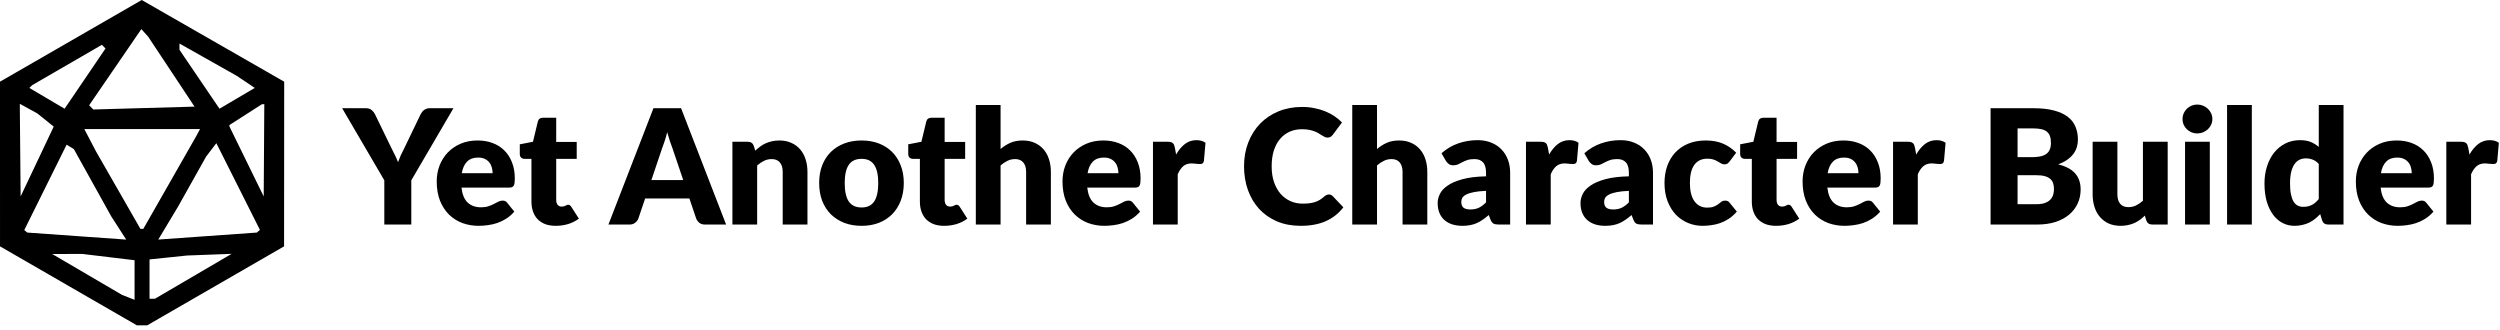
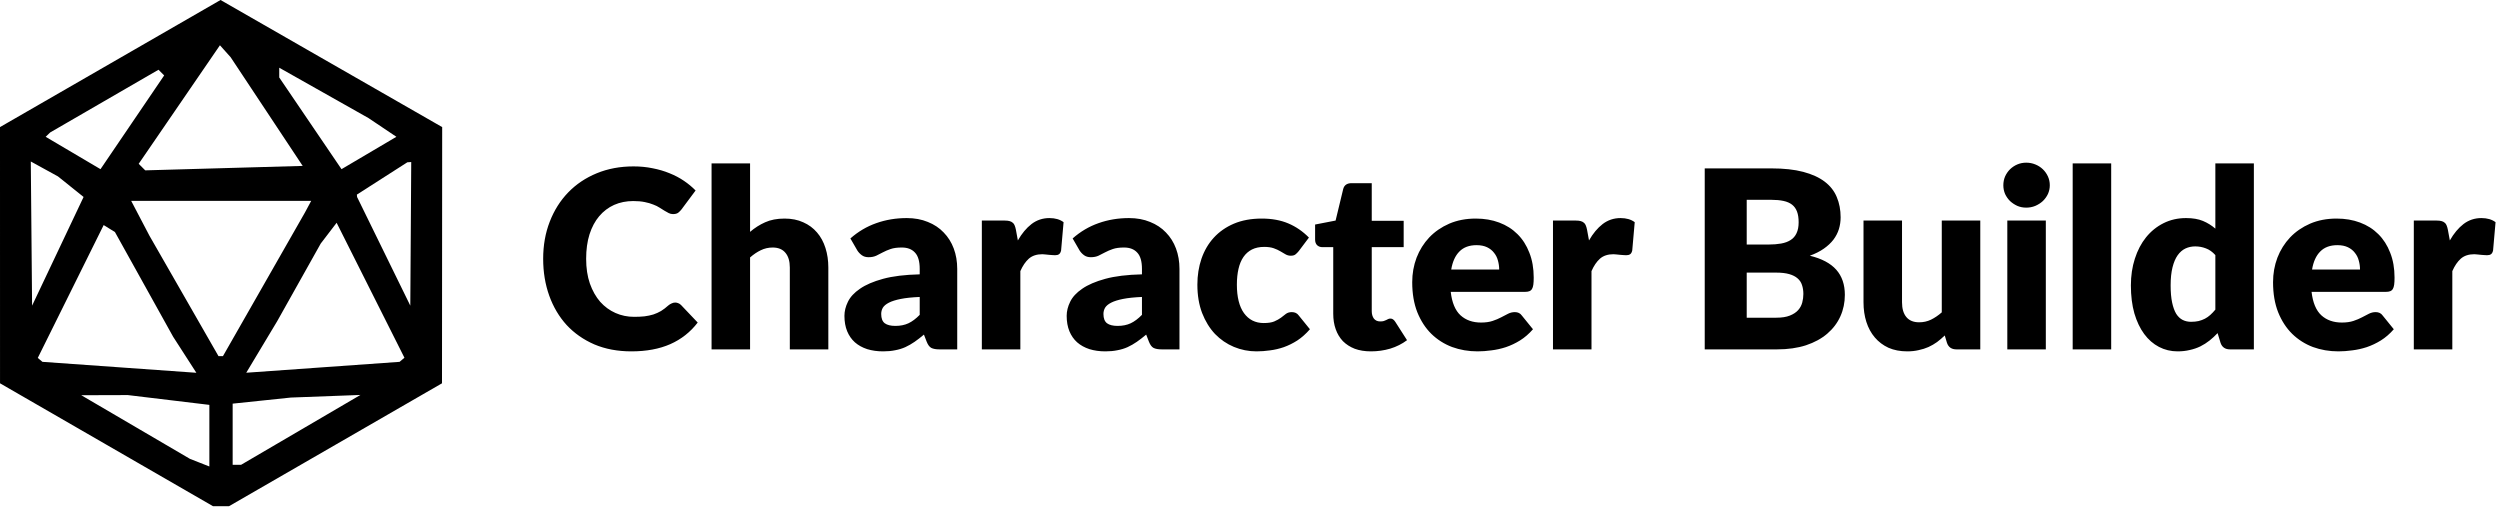
- <svg xmlns="http://www.w3.org/2000/svg" width="501" height="66" viewBox="0 0 501 66" fill="none">
+ <svg xmlns="http://www.w3.org/2000/svg" width="322" height="66" viewBox="0 0 322 66" fill="none">
  <path fill-rule="evenodd" clip-rule="evenodd" d="M14.202 8.185L0 16.369L0.001 32.869L0.003 49.369L13.723 57.286L27.443 65.202H28.466H29.489L43.209 57.286L56.929 49.369L56.941 32.869L56.953 16.369L48.232 11.369L39.51 6.369L33.958 3.185L28.405 0L14.202 8.185ZM34.346 14.369L38.986 21.369L28.846 21.655L18.706 21.942L18.284 21.52L17.863 21.099L23.095 13.465L28.327 5.83L29.016 6.6L29.705 7.369L34.346 14.369ZM17.045 15.752L12.945 21.789L9.413 19.705L5.881 17.621L6.173 17.34L6.466 17.058L13.439 13.02L20.413 8.983L20.779 9.349L21.145 9.715L17.045 15.752ZM49.26 16.414L51.054 17.619L47.52 19.704L43.987 21.789L39.976 15.884L35.966 9.979V9.35V8.722L41.716 11.966L47.466 15.21L49.26 16.414ZM9.116 24.046L10.766 25.369L7.45 32.369L4.133 39.369L4.05 30.084L3.966 20.799L5.716 21.761L7.466 22.722L9.116 24.046ZM52.907 30.119L52.847 39.369L49.419 32.369L45.99 25.369L45.978 25.217L45.966 25.065L49.216 22.984L52.466 20.903L52.716 20.886L52.966 20.869L52.907 30.119ZM39.681 26.619L39.278 27.369L33.998 36.619L28.717 45.869H28.429H28.141L23.697 38.119L19.253 30.369L18.074 28.119L16.896 25.869H28.49H40.084L39.681 26.619ZM18.551 36.628L22.298 43.369L23.794 45.691L25.291 48.014L15.378 47.31L5.466 46.606L5.166 46.354L4.865 46.102L9.109 37.546L13.352 28.989L14.078 29.438L14.804 29.887L18.551 36.628ZM51.779 46.341L51.466 46.606L41.592 47.307L31.717 48.008L33.71 44.688L35.703 41.369L38.507 36.369L41.31 31.369L42.334 30.031L43.357 28.693L47.724 37.385L52.092 46.076L51.779 46.341ZM21.716 51.517L26.966 52.148V56.115V60.083L25.716 59.592L24.466 59.101L17.466 55.002L10.466 50.904L13.466 50.895L16.466 50.886L21.716 51.517ZM38.737 55.369L31.049 59.869H30.508H29.966V55.929V51.99L33.716 51.597L37.466 51.205L41.945 51.037L46.424 50.869L38.737 55.369Z" fill="black" />
-   <path d="M82.424 36.136V45H77.016V36.136L68.568 21.688H73.336C73.805 21.688 74.173 21.8 74.44 22.024C74.717 22.237 74.947 22.515 75.128 22.856L78.424 29.64C78.701 30.173 78.952 30.675 79.176 31.144C79.4 31.603 79.597 32.056 79.768 32.504C79.928 32.045 80.109 31.587 80.312 31.128C80.525 30.659 80.771 30.163 81.048 29.64L84.312 22.856C84.387 22.717 84.477 22.579 84.584 22.44C84.691 22.301 84.813 22.179 84.952 22.072C85.101 21.955 85.267 21.864 85.448 21.8C85.64 21.725 85.848 21.688 86.072 21.688H90.872L82.424 36.136ZM98.719 34.712C98.719 34.317 98.665 33.933 98.559 33.56C98.463 33.187 98.297 32.856 98.063 32.568C97.839 32.269 97.54 32.029 97.167 31.848C96.793 31.667 96.34 31.576 95.807 31.576C94.868 31.576 94.132 31.848 93.599 32.392C93.065 32.925 92.713 33.699 92.543 34.712H98.719ZM92.479 37.592C92.639 38.979 93.06 39.987 93.743 40.616C94.425 41.235 95.305 41.544 96.383 41.544C96.959 41.544 97.455 41.475 97.871 41.336C98.287 41.197 98.655 41.043 98.975 40.872C99.305 40.701 99.604 40.547 99.871 40.408C100.148 40.269 100.436 40.2 100.735 40.2C101.129 40.2 101.428 40.344 101.631 40.632L103.071 42.408C102.559 42.995 102.004 43.475 101.407 43.848C100.82 44.211 100.212 44.499 99.583 44.712C98.964 44.915 98.34 45.053 97.711 45.128C97.092 45.213 96.5 45.256 95.935 45.256C94.772 45.256 93.679 45.069 92.655 44.696C91.641 44.312 90.751 43.747 89.983 43C89.225 42.253 88.623 41.325 88.175 40.216C87.737 39.107 87.519 37.816 87.519 36.344C87.519 35.235 87.705 34.184 88.079 33.192C88.463 32.2 89.007 31.331 89.711 30.584C90.425 29.837 91.284 29.245 92.287 28.808C93.3 28.371 94.441 28.152 95.711 28.152C96.809 28.152 97.812 28.323 98.719 28.664C99.636 29.005 100.42 29.501 101.071 30.152C101.732 30.803 102.244 31.603 102.607 32.552C102.98 33.491 103.167 34.557 103.167 35.752C103.167 36.125 103.151 36.429 103.119 36.664C103.087 36.899 103.028 37.085 102.943 37.224C102.857 37.363 102.74 37.459 102.591 37.512C102.452 37.565 102.271 37.592 102.047 37.592H92.479ZM111.366 45.256C110.577 45.256 109.878 45.144 109.27 44.92C108.673 44.685 108.166 44.36 107.75 43.944C107.345 43.517 107.035 43.005 106.822 42.408C106.609 41.811 106.502 41.144 106.502 40.408V31.832H105.094C104.838 31.832 104.619 31.752 104.438 31.592C104.257 31.421 104.166 31.176 104.166 30.856V28.92L106.806 28.408L107.782 24.36C107.91 23.848 108.273 23.592 108.87 23.592H111.462V28.44H115.574V31.832H111.462V40.072C111.462 40.456 111.553 40.776 111.734 41.032C111.926 41.277 112.198 41.4 112.55 41.4C112.731 41.4 112.881 41.384 112.998 41.352C113.126 41.309 113.233 41.267 113.318 41.224C113.414 41.171 113.499 41.128 113.574 41.096C113.659 41.053 113.755 41.032 113.862 41.032C114.011 41.032 114.129 41.069 114.214 41.144C114.31 41.208 114.406 41.315 114.502 41.464L116.006 43.816C115.366 44.296 114.646 44.659 113.846 44.904C113.046 45.139 112.219 45.256 111.366 45.256ZM136.92 36.088L134.76 29.704C134.6 29.299 134.429 28.824 134.248 28.28C134.066 27.725 133.885 27.128 133.704 26.488C133.544 27.139 133.373 27.741 133.192 28.296C133.01 28.851 132.84 29.331 132.68 29.736L130.536 36.088H136.92ZM145.512 45H141.32C140.85 45 140.472 44.893 140.184 44.68C139.896 44.456 139.677 44.173 139.528 43.832L138.152 39.768H129.288L127.912 43.832C127.794 44.131 127.581 44.403 127.272 44.648C126.973 44.883 126.6 45 126.152 45H121.928L130.952 21.688H136.488L145.512 45ZM151.35 30.2C151.67 29.901 152 29.624 152.342 29.368C152.683 29.112 153.046 28.899 153.43 28.728C153.824 28.547 154.246 28.408 154.694 28.312C155.152 28.205 155.648 28.152 156.182 28.152C157.088 28.152 157.888 28.312 158.582 28.632C159.286 28.941 159.878 29.379 160.358 29.944C160.838 30.499 161.2 31.165 161.446 31.944C161.691 32.712 161.814 33.549 161.814 34.456V45H156.854V34.456C156.854 33.645 156.667 33.016 156.294 32.568C155.92 32.109 155.371 31.88 154.646 31.88C154.102 31.88 153.59 31.997 153.11 32.232C152.64 32.456 152.182 32.765 151.734 33.16V45H146.774V28.408H149.846C150.464 28.408 150.87 28.685 151.062 29.24L151.35 30.2ZM172.672 28.152C173.93 28.152 175.077 28.349 176.112 28.744C177.146 29.139 178.032 29.704 178.768 30.44C179.514 31.176 180.09 32.072 180.496 33.128C180.912 34.173 181.12 35.352 181.12 36.664C181.12 37.987 180.912 39.181 180.496 40.248C180.09 41.304 179.514 42.205 178.768 42.952C178.032 43.688 177.146 44.259 176.112 44.664C175.077 45.059 173.93 45.256 172.672 45.256C171.402 45.256 170.245 45.059 169.2 44.664C168.165 44.259 167.269 43.688 166.512 42.952C165.765 42.205 165.184 41.304 164.768 40.248C164.362 39.181 164.16 37.987 164.16 36.664C164.16 35.352 164.362 34.173 164.768 33.128C165.184 32.072 165.765 31.176 166.512 30.44C167.269 29.704 168.165 29.139 169.2 28.744C170.245 28.349 171.402 28.152 172.672 28.152ZM172.672 41.576C173.813 41.576 174.65 41.176 175.184 40.376C175.728 39.565 176 38.339 176 36.696C176 35.053 175.728 33.832 175.184 33.032C174.65 32.232 173.813 31.832 172.672 31.832C171.498 31.832 170.64 32.232 170.096 33.032C169.552 33.832 169.28 35.053 169.28 36.696C169.28 38.339 169.552 39.565 170.096 40.376C170.64 41.176 171.498 41.576 172.672 41.576ZM189.21 45.256C188.42 45.256 187.722 45.144 187.114 44.92C186.516 44.685 186.01 44.36 185.594 43.944C185.188 43.517 184.879 43.005 184.666 42.408C184.452 41.811 184.346 41.144 184.346 40.408V31.832H182.938C182.682 31.832 182.463 31.752 182.282 31.592C182.1 31.421 182.01 31.176 182.01 30.856V28.92L184.65 28.408L185.626 24.36C185.754 23.848 186.116 23.592 186.714 23.592H189.306V28.44H193.418V31.832H189.306V40.072C189.306 40.456 189.396 40.776 189.578 41.032C189.77 41.277 190.042 41.4 190.394 41.4C190.575 41.4 190.724 41.384 190.842 41.352C190.97 41.309 191.076 41.267 191.162 41.224C191.258 41.171 191.343 41.128 191.418 41.096C191.503 41.053 191.599 41.032 191.706 41.032C191.855 41.032 191.972 41.069 192.058 41.144C192.154 41.208 192.25 41.315 192.346 41.464L193.85 43.816C193.21 44.296 192.49 44.659 191.69 44.904C190.89 45.139 190.063 45.256 189.21 45.256ZM200.515 29.864C201.112 29.352 201.758 28.941 202.451 28.632C203.155 28.312 203.992 28.152 204.963 28.152C205.87 28.152 206.67 28.312 207.363 28.632C208.067 28.941 208.659 29.379 209.139 29.944C209.619 30.499 209.982 31.165 210.227 31.944C210.472 32.712 210.595 33.549 210.595 34.456V45H205.635V34.456C205.635 33.645 205.448 33.016 205.075 32.568C204.702 32.109 204.152 31.88 203.427 31.88C202.883 31.88 202.371 31.997 201.891 32.232C201.422 32.456 200.963 32.765 200.515 33.16V45H195.555V21.048H200.515V29.864ZM224.125 34.712C224.125 34.317 224.072 33.933 223.965 33.56C223.869 33.187 223.704 32.856 223.469 32.568C223.245 32.269 222.946 32.029 222.573 31.848C222.2 31.667 221.746 31.576 221.213 31.576C220.274 31.576 219.538 31.848 219.005 32.392C218.472 32.925 218.12 33.699 217.949 34.712H224.125ZM217.885 37.592C218.045 38.979 218.466 39.987 219.149 40.616C219.832 41.235 220.712 41.544 221.789 41.544C222.365 41.544 222.861 41.475 223.277 41.336C223.693 41.197 224.061 41.043 224.381 40.872C224.712 40.701 225.01 40.547 225.277 40.408C225.554 40.269 225.842 40.2 226.141 40.2C226.536 40.2 226.834 40.344 227.037 40.632L228.477 42.408C227.965 42.995 227.41 43.475 226.813 43.848C226.226 44.211 225.618 44.499 224.989 44.712C224.37 44.915 223.746 45.053 223.117 45.128C222.498 45.213 221.906 45.256 221.341 45.256C220.178 45.256 219.085 45.069 218.061 44.696C217.048 44.312 216.157 43.747 215.389 43C214.632 42.253 214.029 41.325 213.581 40.216C213.144 39.107 212.925 37.816 212.925 36.344C212.925 35.235 213.112 34.184 213.485 33.192C213.869 32.2 214.413 31.331 215.117 30.584C215.832 29.837 216.69 29.245 217.693 28.808C218.706 28.371 219.848 28.152 221.117 28.152C222.216 28.152 223.218 28.323 224.125 28.664C225.042 29.005 225.826 29.501 226.477 30.152C227.138 30.803 227.65 31.603 228.013 32.552C228.386 33.491 228.573 34.557 228.573 35.752C228.573 36.125 228.557 36.429 228.525 36.664C228.493 36.899 228.434 37.085 228.349 37.224C228.264 37.363 228.146 37.459 227.997 37.512C227.858 37.565 227.677 37.592 227.453 37.592H217.885ZM235.695 30.968C236.207 30.072 236.794 29.368 237.455 28.856C238.127 28.344 238.895 28.088 239.759 28.088C240.506 28.088 241.114 28.264 241.583 28.616L241.263 32.264C241.21 32.499 241.119 32.659 240.991 32.744C240.874 32.829 240.708 32.872 240.495 32.872C240.41 32.872 240.298 32.867 240.159 32.856C240.02 32.845 239.876 32.835 239.727 32.824C239.578 32.803 239.423 32.787 239.263 32.776C239.114 32.755 238.975 32.744 238.847 32.744C238.122 32.744 237.54 32.936 237.103 33.32C236.676 33.704 236.314 34.237 236.015 34.92V45H231.055V28.408H233.999C234.244 28.408 234.447 28.429 234.607 28.472C234.778 28.515 234.916 28.584 235.023 28.68C235.14 28.765 235.226 28.883 235.279 29.032C235.343 29.181 235.396 29.363 235.439 29.576L235.695 30.968ZM266.312 38.968C266.44 38.968 266.568 38.995 266.696 39.048C266.824 39.091 266.946 39.171 267.064 39.288L269.208 41.544C268.269 42.771 267.09 43.699 265.672 44.328C264.264 44.947 262.594 45.256 260.664 45.256C258.893 45.256 257.304 44.957 255.896 44.36C254.498 43.752 253.309 42.92 252.328 41.864C251.357 40.797 250.61 39.539 250.088 38.088C249.565 36.627 249.304 35.043 249.304 33.336C249.304 31.597 249.586 30.003 250.152 28.552C250.717 27.091 251.512 25.832 252.536 24.776C253.56 23.72 254.786 22.899 256.216 22.312C257.645 21.725 259.218 21.432 260.936 21.432C261.81 21.432 262.632 21.512 263.4 21.672C264.178 21.821 264.904 22.035 265.576 22.312C266.248 22.579 266.866 22.904 267.432 23.288C267.997 23.672 268.498 24.088 268.936 24.536L267.112 26.984C266.994 27.133 266.856 27.272 266.696 27.4C266.536 27.517 266.312 27.576 266.024 27.576C265.832 27.576 265.65 27.533 265.48 27.448C265.309 27.363 265.128 27.261 264.936 27.144C264.744 27.016 264.53 26.883 264.296 26.744C264.072 26.595 263.8 26.461 263.48 26.344C263.17 26.216 262.802 26.109 262.376 26.024C261.96 25.939 261.469 25.896 260.904 25.896C260.008 25.896 259.186 26.061 258.44 26.392C257.704 26.723 257.064 27.208 256.52 27.848C255.986 28.477 255.57 29.256 255.272 30.184C254.984 31.101 254.84 32.152 254.84 33.336C254.84 34.531 255 35.592 255.32 36.52C255.65 37.448 256.093 38.232 256.648 38.872C257.213 39.501 257.869 39.981 258.616 40.312C259.362 40.643 260.162 40.808 261.016 40.808C261.506 40.808 261.954 40.787 262.36 40.744C262.765 40.691 263.144 40.611 263.496 40.504C263.848 40.387 264.178 40.237 264.488 40.056C264.797 39.864 265.112 39.624 265.432 39.336C265.56 39.229 265.698 39.144 265.848 39.08C265.997 39.005 266.152 38.968 266.312 38.968ZM275.953 29.864C276.55 29.352 277.195 28.941 277.889 28.632C278.593 28.312 279.43 28.152 280.401 28.152C281.307 28.152 282.107 28.312 282.801 28.632C283.505 28.941 284.097 29.379 284.577 29.944C285.057 30.499 285.419 31.165 285.665 31.944C285.91 32.712 286.033 33.549 286.033 34.456V45H281.073V34.456C281.073 33.645 280.886 33.016 280.513 32.568C280.139 32.109 279.59 31.88 278.865 31.88C278.321 31.88 277.809 31.997 277.329 32.232C276.859 32.456 276.401 32.765 275.953 33.16V45H270.993V21.048H275.953V29.864ZM297.803 38.248C296.811 38.291 295.995 38.376 295.355 38.504C294.715 38.632 294.208 38.792 293.835 38.984C293.461 39.176 293.2 39.395 293.051 39.64C292.912 39.885 292.843 40.152 292.843 40.44C292.843 41.005 292.997 41.405 293.307 41.64C293.616 41.864 294.069 41.976 294.667 41.976C295.307 41.976 295.867 41.864 296.347 41.64C296.827 41.416 297.312 41.053 297.803 40.552V38.248ZM288.875 30.712C289.877 29.827 290.987 29.171 292.203 28.744C293.429 28.307 294.741 28.088 296.139 28.088C297.141 28.088 298.043 28.253 298.843 28.584C299.653 28.904 300.336 29.357 300.891 29.944C301.456 30.52 301.888 31.208 302.187 32.008C302.485 32.808 302.635 33.683 302.635 34.632V45H300.363C299.893 45 299.536 44.936 299.291 44.808C299.056 44.68 298.859 44.413 298.699 44.008L298.347 43.096C297.931 43.448 297.531 43.757 297.147 44.024C296.763 44.291 296.363 44.52 295.947 44.712C295.541 44.893 295.104 45.027 294.635 45.112C294.176 45.208 293.664 45.256 293.099 45.256C292.341 45.256 291.653 45.16 291.035 44.968C290.416 44.765 289.888 44.472 289.451 44.088C289.024 43.704 288.693 43.229 288.459 42.664C288.224 42.088 288.107 41.427 288.107 40.68C288.107 40.083 288.256 39.48 288.555 38.872C288.853 38.253 289.371 37.693 290.107 37.192C290.843 36.68 291.835 36.253 293.083 35.912C294.331 35.571 295.904 35.379 297.803 35.336V34.632C297.803 33.661 297.6 32.963 297.195 32.536C296.8 32.099 296.235 31.88 295.499 31.88C294.912 31.88 294.432 31.944 294.059 32.072C293.685 32.2 293.349 32.344 293.051 32.504C292.763 32.664 292.48 32.808 292.203 32.936C291.925 33.064 291.595 33.128 291.211 33.128C290.869 33.128 290.581 33.043 290.347 32.872C290.112 32.701 289.92 32.499 289.771 32.264L288.875 30.712ZM310.445 30.968C310.957 30.072 311.544 29.368 312.205 28.856C312.877 28.344 313.645 28.088 314.509 28.088C315.256 28.088 315.864 28.264 316.333 28.616L316.013 32.264C315.96 32.499 315.869 32.659 315.741 32.744C315.624 32.829 315.458 32.872 315.245 32.872C315.16 32.872 315.048 32.867 314.909 32.856C314.77 32.845 314.626 32.835 314.477 32.824C314.328 32.803 314.173 32.787 314.013 32.776C313.864 32.755 313.725 32.744 313.597 32.744C312.872 32.744 312.29 32.936 311.853 33.32C311.426 33.704 311.064 34.237 310.765 34.92V45H305.805V28.408H308.749C308.994 28.408 309.197 28.429 309.357 28.472C309.528 28.515 309.666 28.584 309.773 28.68C309.89 28.765 309.976 28.883 310.029 29.032C310.093 29.181 310.146 29.363 310.189 29.576L310.445 30.968ZM326.428 38.248C325.436 38.291 324.62 38.376 323.98 38.504C323.34 38.632 322.833 38.792 322.46 38.984C322.086 39.176 321.825 39.395 321.676 39.64C321.537 39.885 321.468 40.152 321.468 40.44C321.468 41.005 321.622 41.405 321.932 41.64C322.241 41.864 322.694 41.976 323.292 41.976C323.932 41.976 324.492 41.864 324.972 41.64C325.452 41.416 325.937 41.053 326.428 40.552V38.248ZM317.5 30.712C318.502 29.827 319.612 29.171 320.828 28.744C322.054 28.307 323.366 28.088 324.764 28.088C325.766 28.088 326.668 28.253 327.468 28.584C328.278 28.904 328.961 29.357 329.516 29.944C330.081 30.52 330.513 31.208 330.812 32.008C331.11 32.808 331.26 33.683 331.26 34.632V45H328.988C328.518 45 328.161 44.936 327.916 44.808C327.681 44.68 327.484 44.413 327.324 44.008L326.972 43.096C326.556 43.448 326.156 43.757 325.772 44.024C325.388 44.291 324.988 44.52 324.572 44.712C324.166 44.893 323.729 45.027 323.26 45.112C322.801 45.208 322.289 45.256 321.724 45.256C320.966 45.256 320.278 45.16 319.66 44.968C319.041 44.765 318.513 44.472 318.076 44.088C317.649 43.704 317.318 43.229 317.084 42.664C316.849 42.088 316.732 41.427 316.732 40.68C316.732 40.083 316.881 39.48 317.18 38.872C317.478 38.253 317.996 37.693 318.732 37.192C319.468 36.68 320.46 36.253 321.708 35.912C322.956 35.571 324.529 35.379 326.428 35.336V34.632C326.428 33.661 326.225 32.963 325.82 32.536C325.425 32.099 324.86 31.88 324.124 31.88C323.537 31.88 323.057 31.944 322.684 32.072C322.31 32.2 321.974 32.344 321.676 32.504C321.388 32.664 321.105 32.808 320.828 32.936C320.55 33.064 320.22 33.128 319.836 33.128C319.494 33.128 319.206 33.043 318.972 32.872C318.737 32.701 318.545 32.499 318.396 32.264L317.5 30.712ZM346.622 32.344C346.473 32.525 346.329 32.669 346.19 32.776C346.051 32.883 345.854 32.936 345.598 32.936C345.353 32.936 345.129 32.877 344.926 32.76C344.734 32.643 344.515 32.515 344.27 32.376C344.025 32.227 343.737 32.093 343.406 31.976C343.075 31.859 342.665 31.8 342.174 31.8C341.566 31.8 341.038 31.912 340.59 32.136C340.153 32.36 339.79 32.68 339.502 33.096C339.214 33.512 339.001 34.024 338.862 34.632C338.723 35.229 338.654 35.907 338.654 36.664C338.654 38.253 338.958 39.475 339.566 40.328C340.185 41.181 341.033 41.608 342.11 41.608C342.686 41.608 343.139 41.539 343.47 41.4C343.811 41.251 344.099 41.091 344.334 40.92C344.569 40.739 344.782 40.573 344.974 40.424C345.177 40.275 345.427 40.2 345.726 40.2C346.121 40.2 346.419 40.344 346.622 40.632L348.062 42.408C347.55 42.995 347.011 43.475 346.446 43.848C345.881 44.211 345.299 44.499 344.702 44.712C344.115 44.915 343.523 45.053 342.926 45.128C342.329 45.213 341.747 45.256 341.182 45.256C340.169 45.256 339.198 45.064 338.27 44.68C337.353 44.296 336.542 43.741 335.838 43.016C335.145 42.28 334.59 41.379 334.174 40.312C333.769 39.245 333.566 38.029 333.566 36.664C333.566 35.469 333.742 34.355 334.094 33.32C334.457 32.275 334.985 31.373 335.678 30.616C336.382 29.848 337.246 29.245 338.27 28.808C339.305 28.371 340.499 28.152 341.854 28.152C343.155 28.152 344.297 28.36 345.278 28.776C346.259 29.192 347.145 29.8 347.934 30.6L346.622 32.344ZM355.929 45.256C355.139 45.256 354.441 45.144 353.833 44.92C353.235 44.685 352.729 44.36 352.312 43.944C351.907 43.517 351.598 43.005 351.385 42.408C351.171 41.811 351.065 41.144 351.065 40.408V31.832H349.657C349.401 31.832 349.182 31.752 349.001 31.592C348.819 31.421 348.729 31.176 348.729 30.856V28.92L351.369 28.408L352.345 24.36C352.473 23.848 352.835 23.592 353.433 23.592H356.025V28.44H360.137V31.832H356.025V40.072C356.025 40.456 356.115 40.776 356.297 41.032C356.489 41.277 356.761 41.4 357.113 41.4C357.294 41.4 357.443 41.384 357.561 41.352C357.689 41.309 357.795 41.267 357.881 41.224C357.977 41.171 358.062 41.128 358.137 41.096C358.222 41.053 358.318 41.032 358.425 41.032C358.574 41.032 358.691 41.069 358.777 41.144C358.873 41.208 358.969 41.315 359.065 41.464L360.569 43.816C359.929 44.296 359.209 44.659 358.409 44.904C357.609 45.139 356.782 45.256 355.929 45.256ZM372.438 34.712C372.438 34.317 372.384 33.933 372.278 33.56C372.182 33.187 372.016 32.856 371.782 32.568C371.558 32.269 371.259 32.029 370.886 31.848C370.512 31.667 370.059 31.576 369.526 31.576C368.587 31.576 367.851 31.848 367.318 32.392C366.784 32.925 366.432 33.699 366.262 34.712H372.438ZM366.198 37.592C366.358 38.979 366.779 39.987 367.462 40.616C368.144 41.235 369.024 41.544 370.102 41.544C370.678 41.544 371.174 41.475 371.59 41.336C372.006 41.197 372.374 41.043 372.694 40.872C373.024 40.701 373.323 40.547 373.59 40.408C373.867 40.269 374.155 40.2 374.454 40.2C374.848 40.2 375.147 40.344 375.35 40.632L376.79 42.408C376.278 42.995 375.723 43.475 375.126 43.848C374.539 44.211 373.931 44.499 373.302 44.712C372.683 44.915 372.059 45.053 371.43 45.128C370.811 45.213 370.219 45.256 369.654 45.256C368.491 45.256 367.398 45.069 366.374 44.696C365.36 44.312 364.47 43.747 363.702 43C362.944 42.253 362.342 41.325 361.894 40.216C361.456 39.107 361.238 37.816 361.238 36.344C361.238 35.235 361.424 34.184 361.798 33.192C362.182 32.2 362.726 31.331 363.43 30.584C364.144 29.837 365.003 29.245 366.006 28.808C367.019 28.371 368.16 28.152 369.43 28.152C370.528 28.152 371.531 28.323 372.438 28.664C373.355 29.005 374.139 29.501 374.79 30.152C375.451 30.803 375.963 31.603 376.326 32.552C376.699 33.491 376.885 34.557 376.885 35.752C376.885 36.125 376.87 36.429 376.838 36.664C376.806 36.899 376.747 37.085 376.662 37.224C376.576 37.363 376.459 37.459 376.31 37.512C376.171 37.565 375.99 37.592 375.766 37.592H366.198ZM384.008 30.968C384.52 30.072 385.106 29.368 385.767 28.856C386.44 28.344 387.208 28.088 388.072 28.088C388.818 28.088 389.426 28.264 389.896 28.616L389.576 32.264C389.522 32.499 389.432 32.659 389.304 32.744C389.186 32.829 389.021 32.872 388.808 32.872C388.722 32.872 388.61 32.867 388.472 32.856C388.333 32.845 388.189 32.835 388.04 32.824C387.89 32.803 387.736 32.787 387.576 32.776C387.426 32.755 387.288 32.744 387.16 32.744C386.434 32.744 385.853 32.936 385.416 33.32C384.989 33.704 384.626 34.237 384.328 34.92V45H379.368V28.408H382.312C382.557 28.408 382.76 28.429 382.92 28.472C383.09 28.515 383.229 28.584 383.336 28.68C383.453 28.765 383.538 28.883 383.592 29.032C383.656 29.181 383.709 29.363 383.752 29.576L384.008 30.968ZM408.128 40.92C408.843 40.92 409.424 40.829 409.872 40.648C410.331 40.467 410.688 40.232 410.944 39.944C411.2 39.656 411.376 39.331 411.472 38.968C411.568 38.605 411.616 38.237 411.616 37.864C411.616 37.437 411.558 37.053 411.44 36.712C411.334 36.371 411.142 36.083 410.864 35.848C410.598 35.613 410.24 35.432 409.792 35.304C409.344 35.176 408.779 35.112 408.096 35.112H404.32V40.92H408.128ZM404.32 25.736V31.496H407.136C407.734 31.496 408.272 31.453 408.752 31.368C409.232 31.283 409.638 31.133 409.968 30.92C410.31 30.707 410.566 30.413 410.736 30.04C410.918 29.667 411.008 29.197 411.008 28.632C411.008 28.077 410.939 27.619 410.8 27.256C410.662 26.883 410.448 26.584 410.16 26.36C409.872 26.136 409.504 25.976 409.056 25.88C408.619 25.784 408.096 25.736 407.488 25.736H404.32ZM407.488 21.688C409.099 21.688 410.47 21.837 411.6 22.136C412.731 22.435 413.654 22.856 414.368 23.4C415.083 23.944 415.6 24.605 415.92 25.384C416.251 26.163 416.416 27.032 416.416 27.992C416.416 28.515 416.342 29.021 416.192 29.512C416.043 29.992 415.808 30.445 415.488 30.872C415.168 31.288 414.758 31.672 414.256 32.024C413.755 32.376 413.152 32.68 412.448 32.936C413.984 33.309 415.12 33.912 415.856 34.744C416.592 35.576 416.96 36.653 416.96 37.976C416.96 38.968 416.768 39.891 416.384 40.744C416 41.597 415.435 42.344 414.688 42.984C413.952 43.613 413.04 44.109 411.952 44.472C410.864 44.824 409.622 45 408.224 45H398.912V21.688H407.488ZM434.404 28.408V45H431.332C430.713 45 430.308 44.723 430.116 44.168L429.828 43.208C429.508 43.517 429.177 43.8 428.836 44.056C428.494 44.301 428.126 44.515 427.732 44.696C427.348 44.867 426.926 45 426.468 45.096C426.02 45.203 425.529 45.256 424.996 45.256C424.089 45.256 423.284 45.101 422.58 44.792C421.886 44.472 421.3 44.029 420.82 43.464C420.34 42.899 419.977 42.232 419.732 41.464C419.486 40.696 419.364 39.853 419.364 38.936V28.408H424.324V38.936C424.324 39.757 424.51 40.392 424.884 40.84C425.257 41.288 425.806 41.512 426.532 41.512C427.076 41.512 427.582 41.4 428.052 41.176C428.532 40.941 428.996 40.627 429.444 40.232V28.408H434.404ZM442.846 28.408V45H437.886V28.408H442.846ZM443.358 23.864C443.358 24.259 443.278 24.632 443.118 24.984C442.958 25.325 442.739 25.629 442.462 25.896C442.184 26.152 441.859 26.36 441.486 26.52C441.123 26.669 440.734 26.744 440.318 26.744C439.912 26.744 439.534 26.669 439.182 26.52C438.83 26.36 438.515 26.152 438.238 25.896C437.971 25.629 437.758 25.325 437.598 24.984C437.448 24.632 437.374 24.259 437.374 23.864C437.374 23.459 437.448 23.08 437.598 22.728C437.758 22.376 437.971 22.067 438.238 21.8C438.515 21.533 438.83 21.325 439.182 21.176C439.534 21.027 439.912 20.952 440.318 20.952C440.734 20.952 441.123 21.027 441.486 21.176C441.859 21.325 442.184 21.533 442.462 21.8C442.739 22.067 442.958 22.376 443.118 22.728C443.278 23.08 443.358 23.459 443.358 23.864ZM451.265 21.048V45H446.305V21.048H451.265ZM464.682 32.856C464.308 32.44 463.903 32.152 463.466 31.992C463.028 31.821 462.57 31.736 462.09 31.736C461.631 31.736 461.21 31.827 460.826 32.008C460.442 32.189 460.106 32.483 459.818 32.888C459.54 33.283 459.322 33.8 459.162 34.44C459.002 35.08 458.922 35.853 458.922 36.76C458.922 37.635 458.986 38.371 459.114 38.968C459.242 39.565 459.418 40.051 459.642 40.424C459.876 40.787 460.154 41.048 460.474 41.208C460.794 41.368 461.151 41.448 461.546 41.448C461.908 41.448 462.234 41.416 462.522 41.352C462.82 41.277 463.092 41.176 463.338 41.048C463.583 40.92 463.812 40.76 464.026 40.568C464.25 40.365 464.468 40.136 464.682 39.88V32.856ZM469.642 21.048V45H466.57C465.951 45 465.546 44.723 465.354 44.168L464.97 42.904C464.639 43.256 464.292 43.576 463.93 43.864C463.567 44.152 463.172 44.403 462.746 44.616C462.33 44.819 461.876 44.973 461.385 45.08C460.906 45.197 460.383 45.256 459.818 45.256C458.954 45.256 458.154 45.064 457.418 44.68C456.682 44.296 456.047 43.741 455.514 43.016C454.98 42.291 454.559 41.405 454.25 40.36C453.951 39.304 453.802 38.104 453.802 36.76C453.802 35.523 453.972 34.376 454.314 33.32C454.655 32.253 455.135 31.336 455.754 30.568C456.383 29.789 457.135 29.181 458.01 28.744C458.884 28.307 459.85 28.088 460.906 28.088C461.77 28.088 462.495 28.211 463.082 28.456C463.668 28.701 464.202 29.032 464.682 29.448V21.048H469.642ZM483.313 34.712C483.313 34.317 483.259 33.933 483.153 33.56C483.057 33.187 482.891 32.856 482.657 32.568C482.433 32.269 482.134 32.029 481.761 31.848C481.387 31.667 480.934 31.576 480.401 31.576C479.462 31.576 478.726 31.848 478.193 32.392C477.659 32.925 477.307 33.699 477.137 34.712H483.313ZM477.073 37.592C477.233 38.979 477.654 39.987 478.337 40.616C479.019 41.235 479.899 41.544 480.977 41.544C481.553 41.544 482.049 41.475 482.465 41.336C482.881 41.197 483.249 41.043 483.569 40.872C483.899 40.701 484.198 40.547 484.465 40.408C484.742 40.269 485.03 40.2 485.329 40.2C485.723 40.2 486.022 40.344 486.225 40.632L487.665 42.408C487.153 42.995 486.598 43.475 486.001 43.848C485.414 44.211 484.806 44.499 484.177 44.712C483.558 44.915 482.934 45.053 482.305 45.128C481.686 45.213 481.094 45.256 480.529 45.256C479.366 45.256 478.273 45.069 477.249 44.696C476.235 44.312 475.345 43.747 474.577 43C473.819 42.253 473.217 41.325 472.769 40.216C472.331 39.107 472.113 37.816 472.113 36.344C472.113 35.235 472.299 34.184 472.673 33.192C473.057 32.2 473.601 31.331 474.305 30.584C475.019 29.837 475.878 29.245 476.881 28.808C477.894 28.371 479.035 28.152 480.305 28.152C481.403 28.152 482.406 28.323 483.313 28.664C484.23 29.005 485.014 29.501 485.665 30.152C486.326 30.803 486.838 31.603 487.201 32.552C487.574 33.491 487.76 34.557 487.76 35.752C487.76 36.125 487.745 36.429 487.713 36.664C487.681 36.899 487.622 37.085 487.537 37.224C487.451 37.363 487.334 37.459 487.185 37.512C487.046 37.565 486.865 37.592 486.641 37.592H477.073ZM494.883 30.968C495.395 30.072 495.981 29.368 496.642 28.856C497.315 28.344 498.083 28.088 498.947 28.088C499.693 28.088 500.301 28.264 500.771 28.616L500.451 32.264C500.397 32.499 500.307 32.659 500.179 32.744C500.061 32.829 499.896 32.872 499.683 32.872C499.597 32.872 499.485 32.867 499.347 32.856C499.208 32.845 499.064 32.835 498.915 32.824C498.765 32.803 498.611 32.787 498.451 32.776C498.301 32.755 498.163 32.744 498.035 32.744C497.309 32.744 496.728 32.936 496.291 33.32C495.864 33.704 495.501 34.237 495.203 34.92V45H490.243V28.408H493.187C493.432 28.408 493.635 28.429 493.795 28.472C493.965 28.515 494.104 28.584 494.211 28.68C494.328 28.765 494.413 28.883 494.467 29.032C494.531 29.181 494.584 29.363 494.627 29.576L494.883 30.968Z" fill="black" />
+   <path d="M86.968 38.968C87.096 38.968 87.224 38.995 87.352 39.048C87.48 39.091 87.603 39.171 87.72 39.288L89.864 41.544C88.925 42.771 87.747 43.699 86.328 44.328C84.92 44.947 83.251 45.256 81.32 45.256C79.549 45.256 77.96 44.957 76.552 44.36C75.155 43.752 73.965 42.92 72.984 41.864C72.013 40.797 71.267 39.539 70.744 38.088C70.221 36.627 69.96 35.043 69.96 33.336C69.96 31.597 70.243 30.003 70.808 28.552C71.373 27.091 72.168 25.832 73.192 24.776C74.216 23.72 75.443 22.899 76.872 22.312C78.301 21.725 79.875 21.432 81.592 21.432C82.467 21.432 83.288 21.512 84.056 21.672C84.835 21.821 85.56 22.035 86.232 22.312C86.904 22.579 87.523 22.904 88.088 23.288C88.653 23.672 89.155 24.088 89.592 24.536L87.768 26.984C87.651 27.133 87.512 27.272 87.352 27.4C87.192 27.517 86.968 27.576 86.68 27.576C86.488 27.576 86.307 27.533 86.136 27.448C85.965 27.363 85.784 27.261 85.592 27.144C85.4 27.016 85.187 26.883 84.952 26.744C84.728 26.595 84.456 26.461 84.136 26.344C83.827 26.216 83.459 26.109 83.032 26.024C82.616 25.939 82.125 25.896 81.56 25.896C80.664 25.896 79.843 26.061 79.096 26.392C78.36 26.723 77.72 27.208 77.176 27.848C76.643 28.477 76.227 29.256 75.928 30.184C75.64 31.101 75.496 32.152 75.496 33.336C75.496 34.531 75.656 35.592 75.976 36.52C76.307 37.448 76.749 38.232 77.304 38.872C77.869 39.501 78.525 39.981 79.272 40.312C80.019 40.643 80.819 40.808 81.672 40.808C82.163 40.808 82.611 40.787 83.016 40.744C83.421 40.691 83.8 40.611 84.152 40.504C84.504 40.387 84.835 40.237 85.144 40.056C85.453 39.864 85.768 39.624 86.088 39.336C86.216 39.229 86.355 39.144 86.504 39.08C86.653 39.005 86.808 38.968 86.968 38.968ZM96.609 29.864C97.206 29.352 97.851 28.941 98.545 28.632C99.249 28.312 100.086 28.152 101.057 28.152C101.963 28.152 102.763 28.312 103.457 28.632C104.161 28.941 104.753 29.379 105.233 29.944C105.713 30.499 106.075 31.165 106.321 31.944C106.566 32.712 106.689 33.549 106.689 34.456V45H101.729V34.456C101.729 33.645 101.542 33.016 101.169 32.568C100.795 32.109 100.246 31.88 99.521 31.88C98.977 31.88 98.465 31.997 97.985 32.232C97.515 32.456 97.057 32.765 96.609 33.16V45H91.649V21.048H96.609V29.864ZM118.459 38.248C117.467 38.291 116.651 38.376 116.011 38.504C115.371 38.632 114.864 38.792 114.491 38.984C114.117 39.176 113.856 39.395 113.707 39.64C113.568 39.885 113.499 40.152 113.499 40.44C113.499 41.005 113.653 41.405 113.963 41.64C114.272 41.864 114.725 41.976 115.323 41.976C115.963 41.976 116.523 41.864 117.003 41.64C117.483 41.416 117.968 41.053 118.459 40.552V38.248ZM109.531 30.712C110.533 29.827 111.643 29.171 112.859 28.744C114.085 28.307 115.397 28.088 116.795 28.088C117.797 28.088 118.699 28.253 119.499 28.584C120.309 28.904 120.992 29.357 121.547 29.944C122.112 30.52 122.544 31.208 122.843 32.008C123.141 32.808 123.291 33.683 123.291 34.632V45H121.019C120.549 45 120.192 44.936 119.947 44.808C119.712 44.68 119.515 44.413 119.355 44.008L119.003 43.096C118.587 43.448 118.187 43.757 117.803 44.024C117.419 44.291 117.019 44.52 116.603 44.712C116.197 44.893 115.76 45.027 115.291 45.112C114.832 45.208 114.32 45.256 113.755 45.256C112.997 45.256 112.309 45.16 111.691 44.968C111.072 44.765 110.544 44.472 110.107 44.088C109.68 43.704 109.349 43.229 109.115 42.664C108.88 42.088 108.763 41.427 108.763 40.68C108.763 40.083 108.912 39.48 109.211 38.872C109.509 38.253 110.027 37.693 110.763 37.192C111.499 36.68 112.491 36.253 113.739 35.912C114.987 35.571 116.56 35.379 118.459 35.336V34.632C118.459 33.661 118.256 32.963 117.851 32.536C117.456 32.099 116.891 31.88 116.155 31.88C115.568 31.88 115.088 31.944 114.715 32.072C114.341 32.2 114.005 32.344 113.707 32.504C113.419 32.664 113.136 32.808 112.859 32.936C112.581 33.064 112.251 33.128 111.867 33.128C111.525 33.128 111.237 33.043 111.003 32.872C110.768 32.701 110.576 32.499 110.427 32.264L109.531 30.712ZM131.101 30.968C131.613 30.072 132.2 29.368 132.861 28.856C133.533 28.344 134.301 28.088 135.165 28.088C135.912 28.088 136.52 28.264 136.989 28.616L136.669 32.264C136.616 32.499 136.525 32.659 136.397 32.744C136.28 32.829 136.115 32.872 135.901 32.872C135.816 32.872 135.704 32.867 135.565 32.856C135.427 32.845 135.283 32.835 135.133 32.824C134.984 32.803 134.829 32.787 134.669 32.776C134.52 32.755 134.381 32.744 134.253 32.744C133.528 32.744 132.947 32.936 132.509 33.32C132.083 33.704 131.72 34.237 131.421 34.92V45H126.461V28.408H129.405C129.651 28.408 129.853 28.429 130.013 28.472C130.184 28.515 130.323 28.584 130.429 28.68C130.547 28.765 130.632 28.883 130.685 29.032C130.749 29.181 130.803 29.363 130.845 29.576L131.101 30.968ZM147.084 38.248C146.092 38.291 145.276 38.376 144.636 38.504C143.996 38.632 143.489 38.792 143.116 38.984C142.742 39.176 142.481 39.395 142.332 39.64C142.193 39.885 142.124 40.152 142.124 40.44C142.124 41.005 142.278 41.405 142.588 41.64C142.897 41.864 143.35 41.976 143.948 41.976C144.588 41.976 145.148 41.864 145.628 41.64C146.108 41.416 146.593 41.053 147.084 40.552V38.248ZM138.156 30.712C139.158 29.827 140.268 29.171 141.484 28.744C142.71 28.307 144.022 28.088 145.42 28.088C146.422 28.088 147.324 28.253 148.124 28.584C148.934 28.904 149.617 29.357 150.172 29.944C150.737 30.52 151.169 31.208 151.468 32.008C151.766 32.808 151.916 33.683 151.916 34.632V45H149.644C149.174 45 148.817 44.936 148.572 44.808C148.337 44.68 148.14 44.413 147.98 44.008L147.628 43.096C147.212 43.448 146.812 43.757 146.428 44.024C146.044 44.291 145.644 44.52 145.228 44.712C144.822 44.893 144.385 45.027 143.916 45.112C143.457 45.208 142.945 45.256 142.38 45.256C141.622 45.256 140.934 45.16 140.316 44.968C139.697 44.765 139.169 44.472 138.732 44.088C138.305 43.704 137.974 43.229 137.74 42.664C137.505 42.088 137.388 41.427 137.388 40.68C137.388 40.083 137.537 39.48 137.836 38.872C138.134 38.253 138.652 37.693 139.388 37.192C140.124 36.68 141.116 36.253 142.364 35.912C143.612 35.571 145.185 35.379 147.084 35.336V34.632C147.084 33.661 146.881 32.963 146.476 32.536C146.081 32.099 145.516 31.88 144.78 31.88C144.193 31.88 143.713 31.944 143.34 32.072C142.966 32.2 142.63 32.344 142.332 32.504C142.044 32.664 141.761 32.808 141.484 32.936C141.206 33.064 140.876 33.128 140.492 33.128C140.15 33.128 139.862 33.043 139.628 32.872C139.393 32.701 139.201 32.499 139.052 32.264L138.156 30.712ZM167.278 32.344C167.129 32.525 166.985 32.669 166.846 32.776C166.708 32.883 166.51 32.936 166.254 32.936C166.009 32.936 165.785 32.877 165.582 32.76C165.39 32.643 165.172 32.515 164.926 32.376C164.681 32.227 164.393 32.093 164.062 31.976C163.732 31.859 163.321 31.8 162.83 31.8C162.222 31.8 161.694 31.912 161.246 32.136C160.809 32.36 160.446 32.68 160.158 33.096C159.87 33.512 159.657 34.024 159.518 34.632C159.38 35.229 159.31 35.907 159.31 36.664C159.31 38.253 159.614 39.475 160.222 40.328C160.841 41.181 161.689 41.608 162.766 41.608C163.342 41.608 163.796 41.539 164.126 41.4C164.468 41.251 164.756 41.091 164.99 40.92C165.225 40.739 165.438 40.573 165.63 40.424C165.833 40.275 166.084 40.2 166.382 40.2C166.777 40.2 167.076 40.344 167.278 40.632L168.718 42.408C168.206 42.995 167.668 43.475 167.102 43.848C166.537 44.211 165.956 44.499 165.358 44.712C164.772 44.915 164.18 45.053 163.582 45.128C162.985 45.213 162.404 45.256 161.838 45.256C160.825 45.256 159.854 45.064 158.926 44.68C158.009 44.296 157.198 43.741 156.494 43.016C155.801 42.28 155.246 41.379 154.83 40.312C154.425 39.245 154.222 38.029 154.222 36.664C154.222 35.469 154.398 34.355 154.75 33.32C155.113 32.275 155.641 31.373 156.334 30.616C157.038 29.848 157.902 29.245 158.926 28.808C159.961 28.371 161.156 28.152 162.51 28.152C163.812 28.152 164.953 28.36 165.934 28.776C166.916 29.192 167.801 29.8 168.59 30.6L167.278 32.344ZM176.585 45.256C175.795 45.256 175.097 45.144 174.489 44.92C173.891 44.685 173.385 44.36 172.969 43.944C172.563 43.517 172.254 43.005 172.041 42.408C171.827 41.811 171.721 41.144 171.721 40.408V31.832H170.313C170.057 31.832 169.838 31.752 169.657 31.592C169.475 31.421 169.385 31.176 169.385 30.856V28.92L172.025 28.408L173.001 24.36C173.129 23.848 173.491 23.592 174.089 23.592H176.681V28.44H180.793V31.832H176.681V40.072C176.681 40.456 176.771 40.776 176.953 41.032C177.145 41.277 177.417 41.4 177.769 41.4C177.95 41.4 178.099 41.384 178.217 41.352C178.345 41.309 178.451 41.267 178.537 41.224C178.633 41.171 178.718 41.128 178.793 41.096C178.878 41.053 178.974 41.032 179.081 41.032C179.23 41.032 179.347 41.069 179.433 41.144C179.529 41.208 179.625 41.315 179.721 41.464L181.225 43.816C180.585 44.296 179.865 44.659 179.065 44.904C178.265 45.139 177.438 45.256 176.585 45.256ZM193.094 34.712C193.094 34.317 193.04 33.933 192.934 33.56C192.838 33.187 192.672 32.856 192.438 32.568C192.214 32.269 191.915 32.029 191.542 31.848C191.168 31.667 190.715 31.576 190.182 31.576C189.243 31.576 188.507 31.848 187.974 32.392C187.44 32.925 187.088 33.699 186.918 34.712H193.094ZM186.854 37.592C187.014 38.979 187.435 39.987 188.118 40.616C188.8 41.235 189.68 41.544 190.758 41.544C191.334 41.544 191.83 41.475 192.246 41.336C192.662 41.197 193.03 41.043 193.35 40.872C193.68 40.701 193.979 40.547 194.246 40.408C194.523 40.269 194.811 40.2 195.11 40.2C195.504 40.2 195.803 40.344 196.006 40.632L197.446 42.408C196.934 42.995 196.379 43.475 195.782 43.848C195.195 44.211 194.587 44.499 193.958 44.712C193.339 44.915 192.715 45.053 192.086 45.128C191.467 45.213 190.875 45.256 190.31 45.256C189.147 45.256 188.054 45.069 187.03 44.696C186.016 44.312 185.126 43.747 184.358 43C183.6 42.253 182.998 41.325 182.55 40.216C182.112 39.107 181.894 37.816 181.894 36.344C181.894 35.235 182.08 34.184 182.454 33.192C182.838 32.2 183.382 31.331 184.086 30.584C184.8 29.837 185.659 29.245 186.662 28.808C187.675 28.371 188.816 28.152 190.086 28.152C191.184 28.152 192.187 28.323 193.094 28.664C194.011 29.005 194.795 29.501 195.446 30.152C196.107 30.803 196.619 31.603 196.982 32.552C197.355 33.491 197.542 34.557 197.542 35.752C197.542 36.125 197.526 36.429 197.494 36.664C197.462 36.899 197.403 37.085 197.318 37.224C197.232 37.363 197.115 37.459 196.966 37.512C196.827 37.565 196.646 37.592 196.422 37.592H186.854ZM204.664 30.968C205.176 30.072 205.762 29.368 206.424 28.856C207.096 28.344 207.864 28.088 208.728 28.088C209.474 28.088 210.082 28.264 210.552 28.616L210.232 32.264C210.178 32.499 210.088 32.659 209.96 32.744C209.842 32.829 209.677 32.872 209.464 32.872C209.378 32.872 209.266 32.867 209.128 32.856C208.989 32.845 208.845 32.835 208.696 32.824C208.546 32.803 208.392 32.787 208.232 32.776C208.082 32.755 207.944 32.744 207.816 32.744C207.09 32.744 206.509 32.936 206.072 33.32C205.645 33.704 205.282 34.237 204.984 34.92V45H200.024V28.408H202.968C203.213 28.408 203.416 28.429 203.576 28.472C203.746 28.515 203.885 28.584 203.992 28.68C204.109 28.765 204.194 28.883 204.248 29.032C204.312 29.181 204.365 29.363 204.408 29.576L204.664 30.968ZM228.785 40.92C229.499 40.92 230.081 40.829 230.529 40.648C230.987 40.467 231.345 40.232 231.601 39.944C231.857 39.656 232.033 39.331 232.129 38.968C232.225 38.605 232.273 38.237 232.273 37.864C232.273 37.437 232.214 37.053 232.097 36.712C231.99 36.371 231.798 36.083 231.521 35.848C231.254 35.613 230.897 35.432 230.449 35.304C230.001 35.176 229.435 35.112 228.753 35.112H224.977V40.92H228.785ZM224.977 25.736V31.496H227.793C228.39 31.496 228.929 31.453 229.409 31.368C229.889 31.283 230.294 31.133 230.625 30.92C230.966 30.707 231.222 30.413 231.393 30.04C231.574 29.667 231.665 29.197 231.665 28.632C231.665 28.077 231.595 27.619 231.457 27.256C231.318 26.883 231.105 26.584 230.817 26.36C230.529 26.136 230.161 25.976 229.713 25.88C229.275 25.784 228.753 25.736 228.145 25.736H224.977ZM228.145 21.688C229.755 21.688 231.126 21.837 232.257 22.136C233.387 22.435 234.31 22.856 235.024 23.4C235.739 23.944 236.257 24.605 236.577 25.384C236.907 26.163 237.073 27.032 237.073 27.992C237.073 28.515 236.998 29.021 236.849 29.512C236.699 29.992 236.465 30.445 236.145 30.872C235.825 31.288 235.414 31.672 234.913 32.024C234.411 32.376 233.809 32.68 233.105 32.936C234.641 33.309 235.777 33.912 236.513 34.744C237.249 35.576 237.617 36.653 237.617 37.976C237.617 38.968 237.425 39.891 237.041 40.744C236.657 41.597 236.091 42.344 235.345 42.984C234.609 43.613 233.697 44.109 232.609 44.472C231.521 44.824 230.278 45 228.881 45H219.569V21.688H228.145ZM255.06 28.408V45H251.988C251.369 45 250.964 44.723 250.772 44.168L250.484 43.208C250.164 43.517 249.833 43.8 249.492 44.056C249.151 44.301 248.783 44.515 248.388 44.696C248.004 44.867 247.583 45 247.124 45.096C246.676 45.203 246.185 45.256 245.652 45.256C244.745 45.256 243.94 45.101 243.236 44.792C242.543 44.472 241.956 44.029 241.476 43.464C240.996 42.899 240.633 42.232 240.388 41.464C240.143 40.696 240.02 39.853 240.02 38.936V28.408H244.98V38.936C244.98 39.757 245.167 40.392 245.54 40.84C245.913 41.288 246.463 41.512 247.188 41.512C247.732 41.512 248.239 41.4 248.708 41.176C249.188 40.941 249.652 40.627 250.1 40.232V28.408H255.06ZM263.502 28.408V45H258.542V28.408H263.502ZM264.014 23.864C264.014 24.259 263.934 24.632 263.774 24.984C263.614 25.325 263.395 25.629 263.118 25.896C262.841 26.152 262.515 26.36 262.142 26.52C261.779 26.669 261.39 26.744 260.974 26.744C260.569 26.744 260.19 26.669 259.838 26.52C259.486 26.36 259.171 26.152 258.894 25.896C258.627 25.629 258.414 25.325 258.254 24.984C258.105 24.632 258.03 24.259 258.03 23.864C258.03 23.459 258.105 23.08 258.254 22.728C258.414 22.376 258.627 22.067 258.894 21.8C259.171 21.533 259.486 21.325 259.838 21.176C260.19 21.027 260.569 20.952 260.974 20.952C261.39 20.952 261.779 21.027 262.142 21.176C262.515 21.325 262.841 21.533 263.118 21.8C263.395 22.067 263.614 22.376 263.774 22.728C263.934 23.08 264.014 23.459 264.014 23.864ZM271.921 21.048V45H266.961V21.048H271.921ZM285.338 32.856C284.964 32.44 284.559 32.152 284.122 31.992C283.684 31.821 283.226 31.736 282.746 31.736C282.287 31.736 281.866 31.827 281.482 32.008C281.098 32.189 280.762 32.483 280.474 32.888C280.196 33.283 279.978 33.8 279.818 34.44C279.658 35.08 279.578 35.853 279.578 36.76C279.578 37.635 279.642 38.371 279.77 38.968C279.898 39.565 280.074 40.051 280.298 40.424C280.532 40.787 280.81 41.048 281.13 41.208C281.45 41.368 281.807 41.448 282.202 41.448C282.564 41.448 282.89 41.416 283.178 41.352C283.476 41.277 283.748 41.176 283.994 41.048C284.239 40.92 284.468 40.76 284.682 40.568C284.906 40.365 285.124 40.136 285.338 39.88V32.856ZM290.298 21.048V45H287.226C286.607 45 286.202 44.723 286.01 44.168L285.626 42.904C285.295 43.256 284.948 43.576 284.586 43.864C284.223 44.152 283.828 44.403 283.402 44.616C282.986 44.819 282.532 44.973 282.042 45.08C281.562 45.197 281.039 45.256 280.474 45.256C279.61 45.256 278.81 45.064 278.074 44.68C277.338 44.296 276.703 43.741 276.17 43.016C275.636 42.291 275.215 41.405 274.906 40.36C274.607 39.304 274.458 38.104 274.458 36.76C274.458 35.523 274.628 34.376 274.97 33.32C275.311 32.253 275.791 31.336 276.41 30.568C277.039 29.789 277.791 29.181 278.666 28.744C279.54 28.307 280.506 28.088 281.562 28.088C282.426 28.088 283.151 28.211 283.738 28.456C284.324 28.701 284.858 29.032 285.338 29.448V21.048H290.298ZM303.969 34.712C303.969 34.317 303.915 33.933 303.809 33.56C303.713 33.187 303.547 32.856 303.313 32.568C303.089 32.269 302.79 32.029 302.417 31.848C302.043 31.667 301.59 31.576 301.057 31.576C300.118 31.576 299.382 31.848 298.849 32.392C298.315 32.925 297.963 33.699 297.793 34.712H303.969ZM297.729 37.592C297.889 38.979 298.31 39.987 298.993 40.616C299.675 41.235 300.555 41.544 301.633 41.544C302.209 41.544 302.705 41.475 303.121 41.336C303.537 41.197 303.905 41.043 304.225 40.872C304.555 40.701 304.854 40.547 305.121 40.408C305.398 40.269 305.686 40.2 305.985 40.2C306.379 40.2 306.678 40.344 306.881 40.632L308.321 42.408C307.809 42.995 307.254 43.475 306.657 43.848C306.07 44.211 305.462 44.499 304.833 44.712C304.214 44.915 303.59 45.053 302.961 45.128C302.342 45.213 301.75 45.256 301.185 45.256C300.022 45.256 298.929 45.069 297.905 44.696C296.891 44.312 296.001 43.747 295.233 43C294.475 42.253 293.873 41.325 293.425 40.216C292.987 39.107 292.769 37.816 292.769 36.344C292.769 35.235 292.955 34.184 293.329 33.192C293.713 32.2 294.257 31.331 294.961 30.584C295.675 29.837 296.534 29.245 297.537 28.808C298.55 28.371 299.691 28.152 300.961 28.152C302.059 28.152 303.062 28.323 303.969 28.664C304.886 29.005 305.67 29.501 306.321 30.152C306.982 30.803 307.494 31.603 307.857 32.552C308.23 33.491 308.417 34.557 308.417 35.752C308.417 36.125 308.401 36.429 308.369 36.664C308.337 36.899 308.278 37.085 308.193 37.224C308.107 37.363 307.99 37.459 307.841 37.512C307.702 37.565 307.521 37.592 307.297 37.592H297.729ZM315.539 30.968C316.051 30.072 316.637 29.368 317.299 28.856C317.971 28.344 318.739 28.088 319.603 28.088C320.349 28.088 320.957 28.264 321.427 28.616L321.107 32.264C321.053 32.499 320.963 32.659 320.835 32.744C320.717 32.829 320.552 32.872 320.339 32.872C320.253 32.872 320.141 32.867 320.003 32.856C319.864 32.845 319.72 32.835 319.571 32.824C319.421 32.803 319.267 32.787 319.107 32.776C318.957 32.755 318.819 32.744 318.691 32.744C317.965 32.744 317.384 32.936 316.947 33.32C316.52 33.704 316.157 34.237 315.859 34.92V45H310.899V28.408H313.843C314.088 28.408 314.291 28.429 314.451 28.472C314.621 28.515 314.76 28.584 314.867 28.68C314.984 28.765 315.069 28.883 315.123 29.032C315.187 29.181 315.24 29.363 315.283 29.576L315.539 30.968Z" fill="black" />
</svg>
